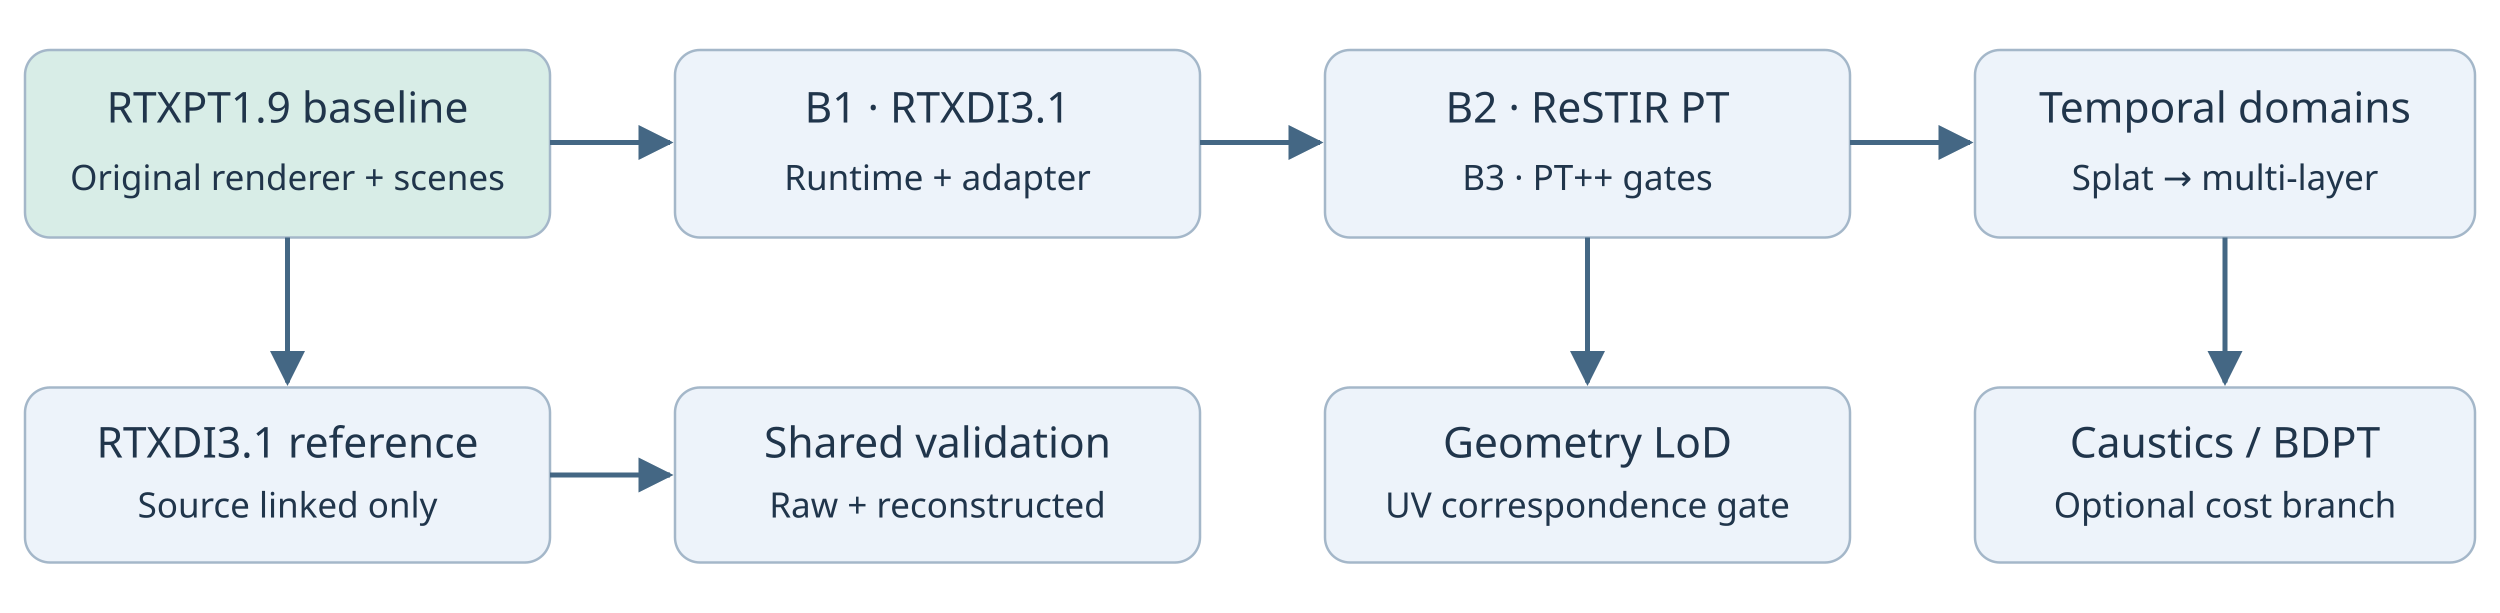
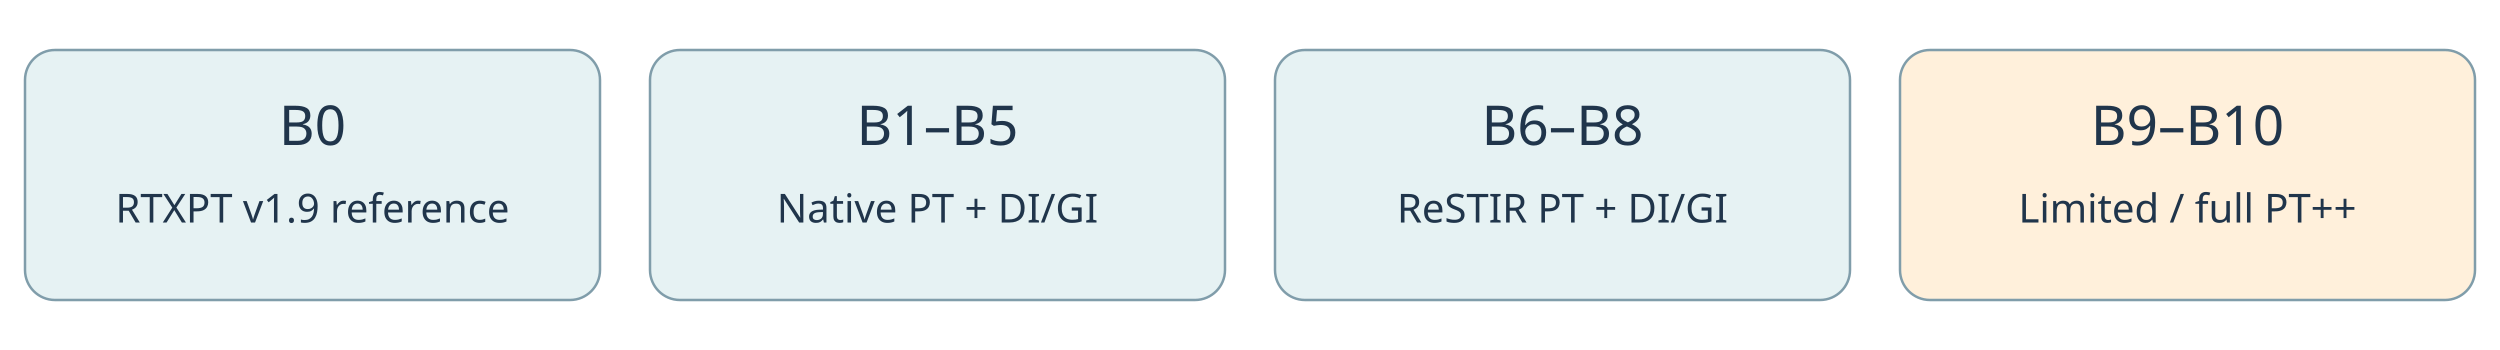
- <svg xmlns="http://www.w3.org/2000/svg" viewBox="0 0 1000 245" role="img" aria-labelledby="title desc">
-   <defs>
-     <marker id="a" viewBox="0 0 10 10" refX="9" refY="5" markerWidth="7" markerHeight="7" orient="auto-start-reverse">
-       <path d="M0 0L10 5L0 10z" fill="#446784" />
-     </marker>
-   </defs>
-   <g font-family="system-ui" font-size="17" text-anchor="middle" fill="#20354b" stroke="#a4b7c9">
-     <rect x="10" y="20" width="210" height="75" rx="10" fill="#d8ede7" />
-     <rect x="270" y="20" width="210" height="75" rx="10" fill="#edf3fa" />
-     <rect x="530" y="20" width="210" height="75" rx="10" fill="#edf3fa" />
-     <rect x="790" y="20" width="200" height="75" rx="10" fill="#edf3fa" />
-     <rect x="10" y="155" width="210" height="70" rx="10" fill="#edf3fa" />
-     <rect x="270" y="155" width="210" height="70" rx="10" fill="#edf3fa" />
-     <rect x="530" y="155" width="210" height="70" rx="10" fill="#edf3fa" />
-     <rect x="790" y="155" width="200" height="70" rx="10" fill="#edf3fa" />
+ <svg xmlns="http://www.w3.org/2000/svg" viewBox="0 0 1000 140" role="img" aria-labelledby="title desc">
+   <g transform="translate(10,20)">
+     <rect width="230" height="100" rx="12" fill="#e6f2f3" stroke="#809daa" />
+     <text x="115" y="38" text-anchor="middle" font-family="system-ui" font-size="22" fill="#20354b">B0</text>
+     <text x="115" y="69" text-anchor="middle" font-family="system-ui" font-size="16" fill="#20354b">RTXPT v1.9 reference</text>
  </g>
-   <g font-family="system-ui" font-size="17" text-anchor="middle" fill="#20354b">
-     <text x="115" y="49">RTXPT1.9 baseline</text>
-     <text x="115" y="76" font-size="14">Original renderer + scenes</text>
-     <text x="375" y="49">B1 · RTXDI3.1</text>
-     <text x="375" y="76" font-size="14">Runtime + adapter</text>
-     <text x="635" y="49">B2 · ReSTIR PT</text>
-     <text x="635" y="76" font-size="14">B3 · PT++ gates</text>
-     <text x="890" y="49">Temporal domains</text>
-     <text x="890" y="76" font-size="14">Splat → multi-layer</text>
-     <text x="115" y="183">RTXDI3.1 reference</text>
-     <text x="115" y="207" font-size="14">Source linked only</text>
-     <text x="375" y="183">Shared validation</text>
-     <text x="375" y="207" font-size="14">Raw + reconstructed</text>
-     <text x="635" y="183">Geometry LoD</text>
-     <text x="635" y="207" font-size="14">UV correspondence gate</text>
-     <text x="890" y="183">Caustics / BDPT</text>
-     <text x="890" y="207" font-size="14">Optional cost branch</text>
+   <g transform="translate(260,20)">
+     <rect width="230" height="100" rx="12" fill="#e6f2f3" stroke="#809daa" />
+     <text x="115" y="38" text-anchor="middle" font-family="system-ui" font-size="22" fill="#20354b">B1–B5</text>
+     <text x="115" y="69" text-anchor="middle" font-family="system-ui" font-size="16" fill="#20354b">Native PT + DI/GI</text>
  </g>
-   <g fill="none" stroke="#446784" stroke-width="2" marker-end="url(#a)">
-     <path d="M220 57H268" />
-     <path d="M480 57H528" />
-     <path d="M740 57H788" />
-     <path d="M115 95V153" />
-     <path d="M220 190H268" />
-     <path d="M635 95V153" />
-     <path d="M890 95V153" />
+   <g transform="translate(510,20)">
+     <rect width="230" height="100" rx="12" fill="#e6f2f3" stroke="#809daa" />
+     <text x="115" y="38" text-anchor="middle" font-family="system-ui" font-size="22" fill="#20354b">B6–B8</text>
+     <text x="115" y="69" text-anchor="middle" font-family="system-ui" font-size="16" fill="#20354b">ReSTIR PT + DI/GI</text>
+   </g>
+   <g transform="translate(760,20)">
+     <rect width="230" height="100" rx="12" fill="#fff0db" stroke="#809daa" />
+     <text x="115" y="38" text-anchor="middle" font-family="system-ui" font-size="22" fill="#20354b">B9–B10</text>
+     <text x="115" y="69" text-anchor="middle" font-family="system-ui" font-size="16" fill="#20354b">Limited / full PT++</text>
  </g>
</svg>
